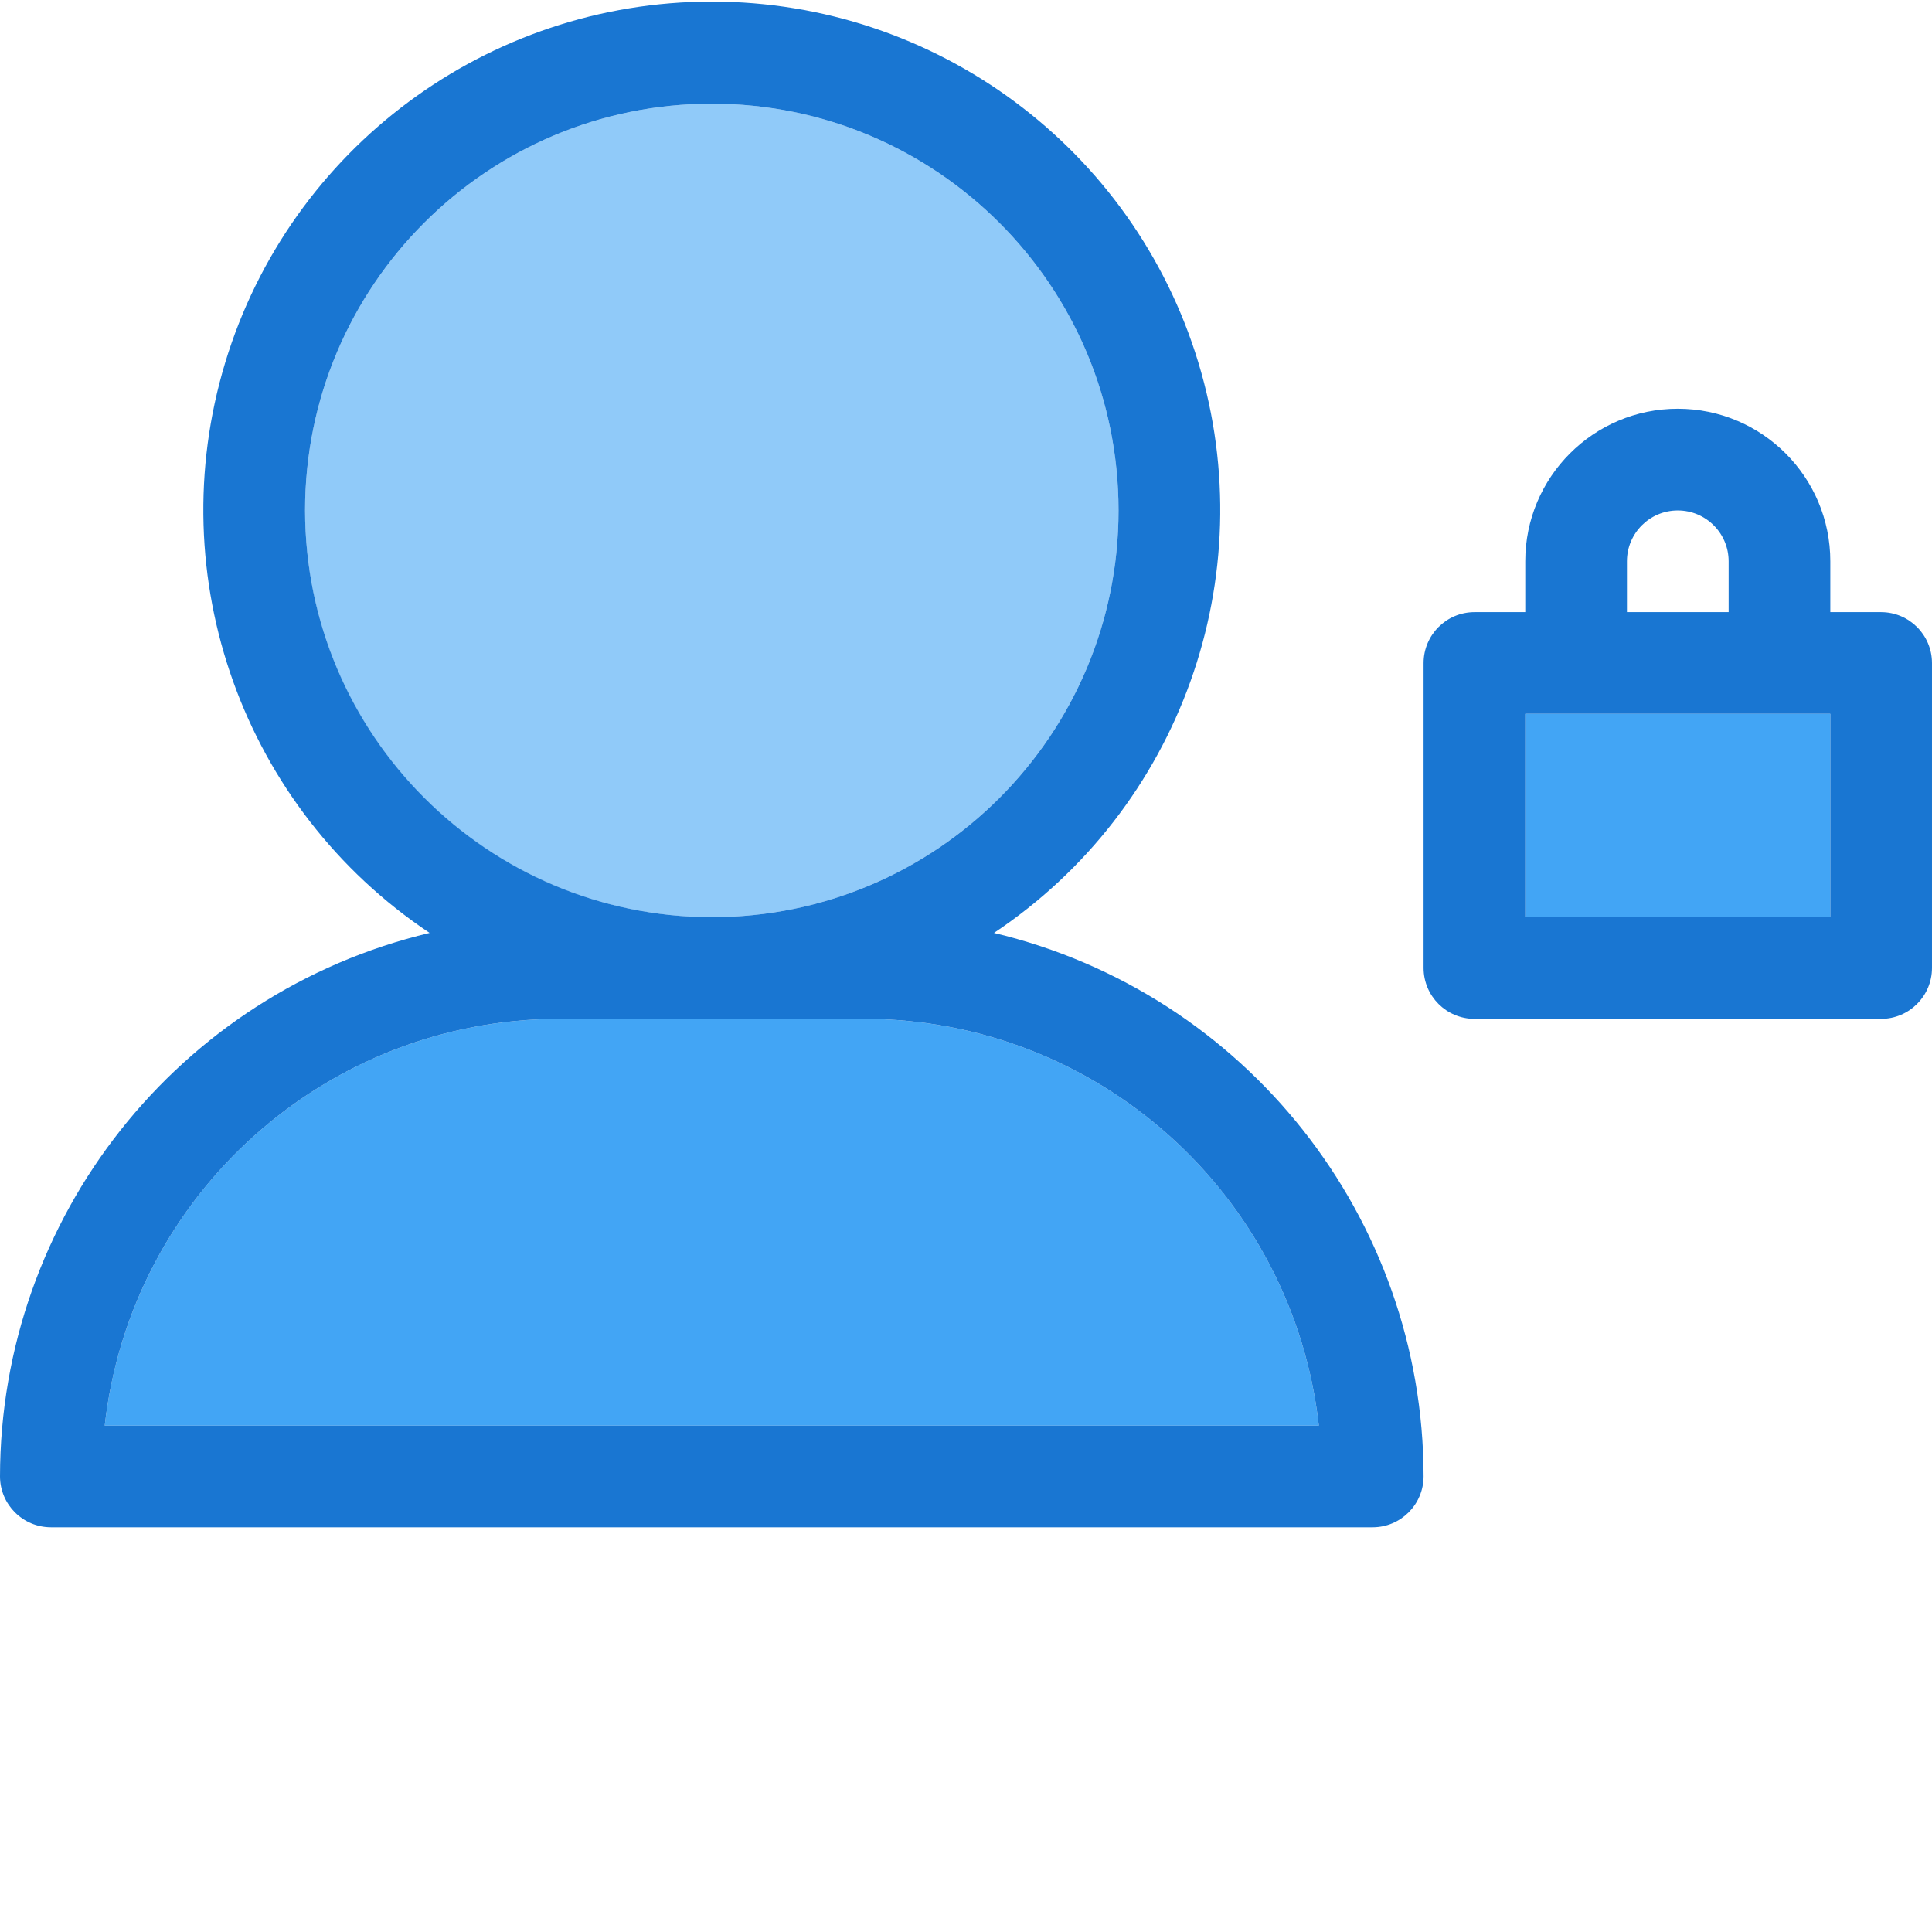
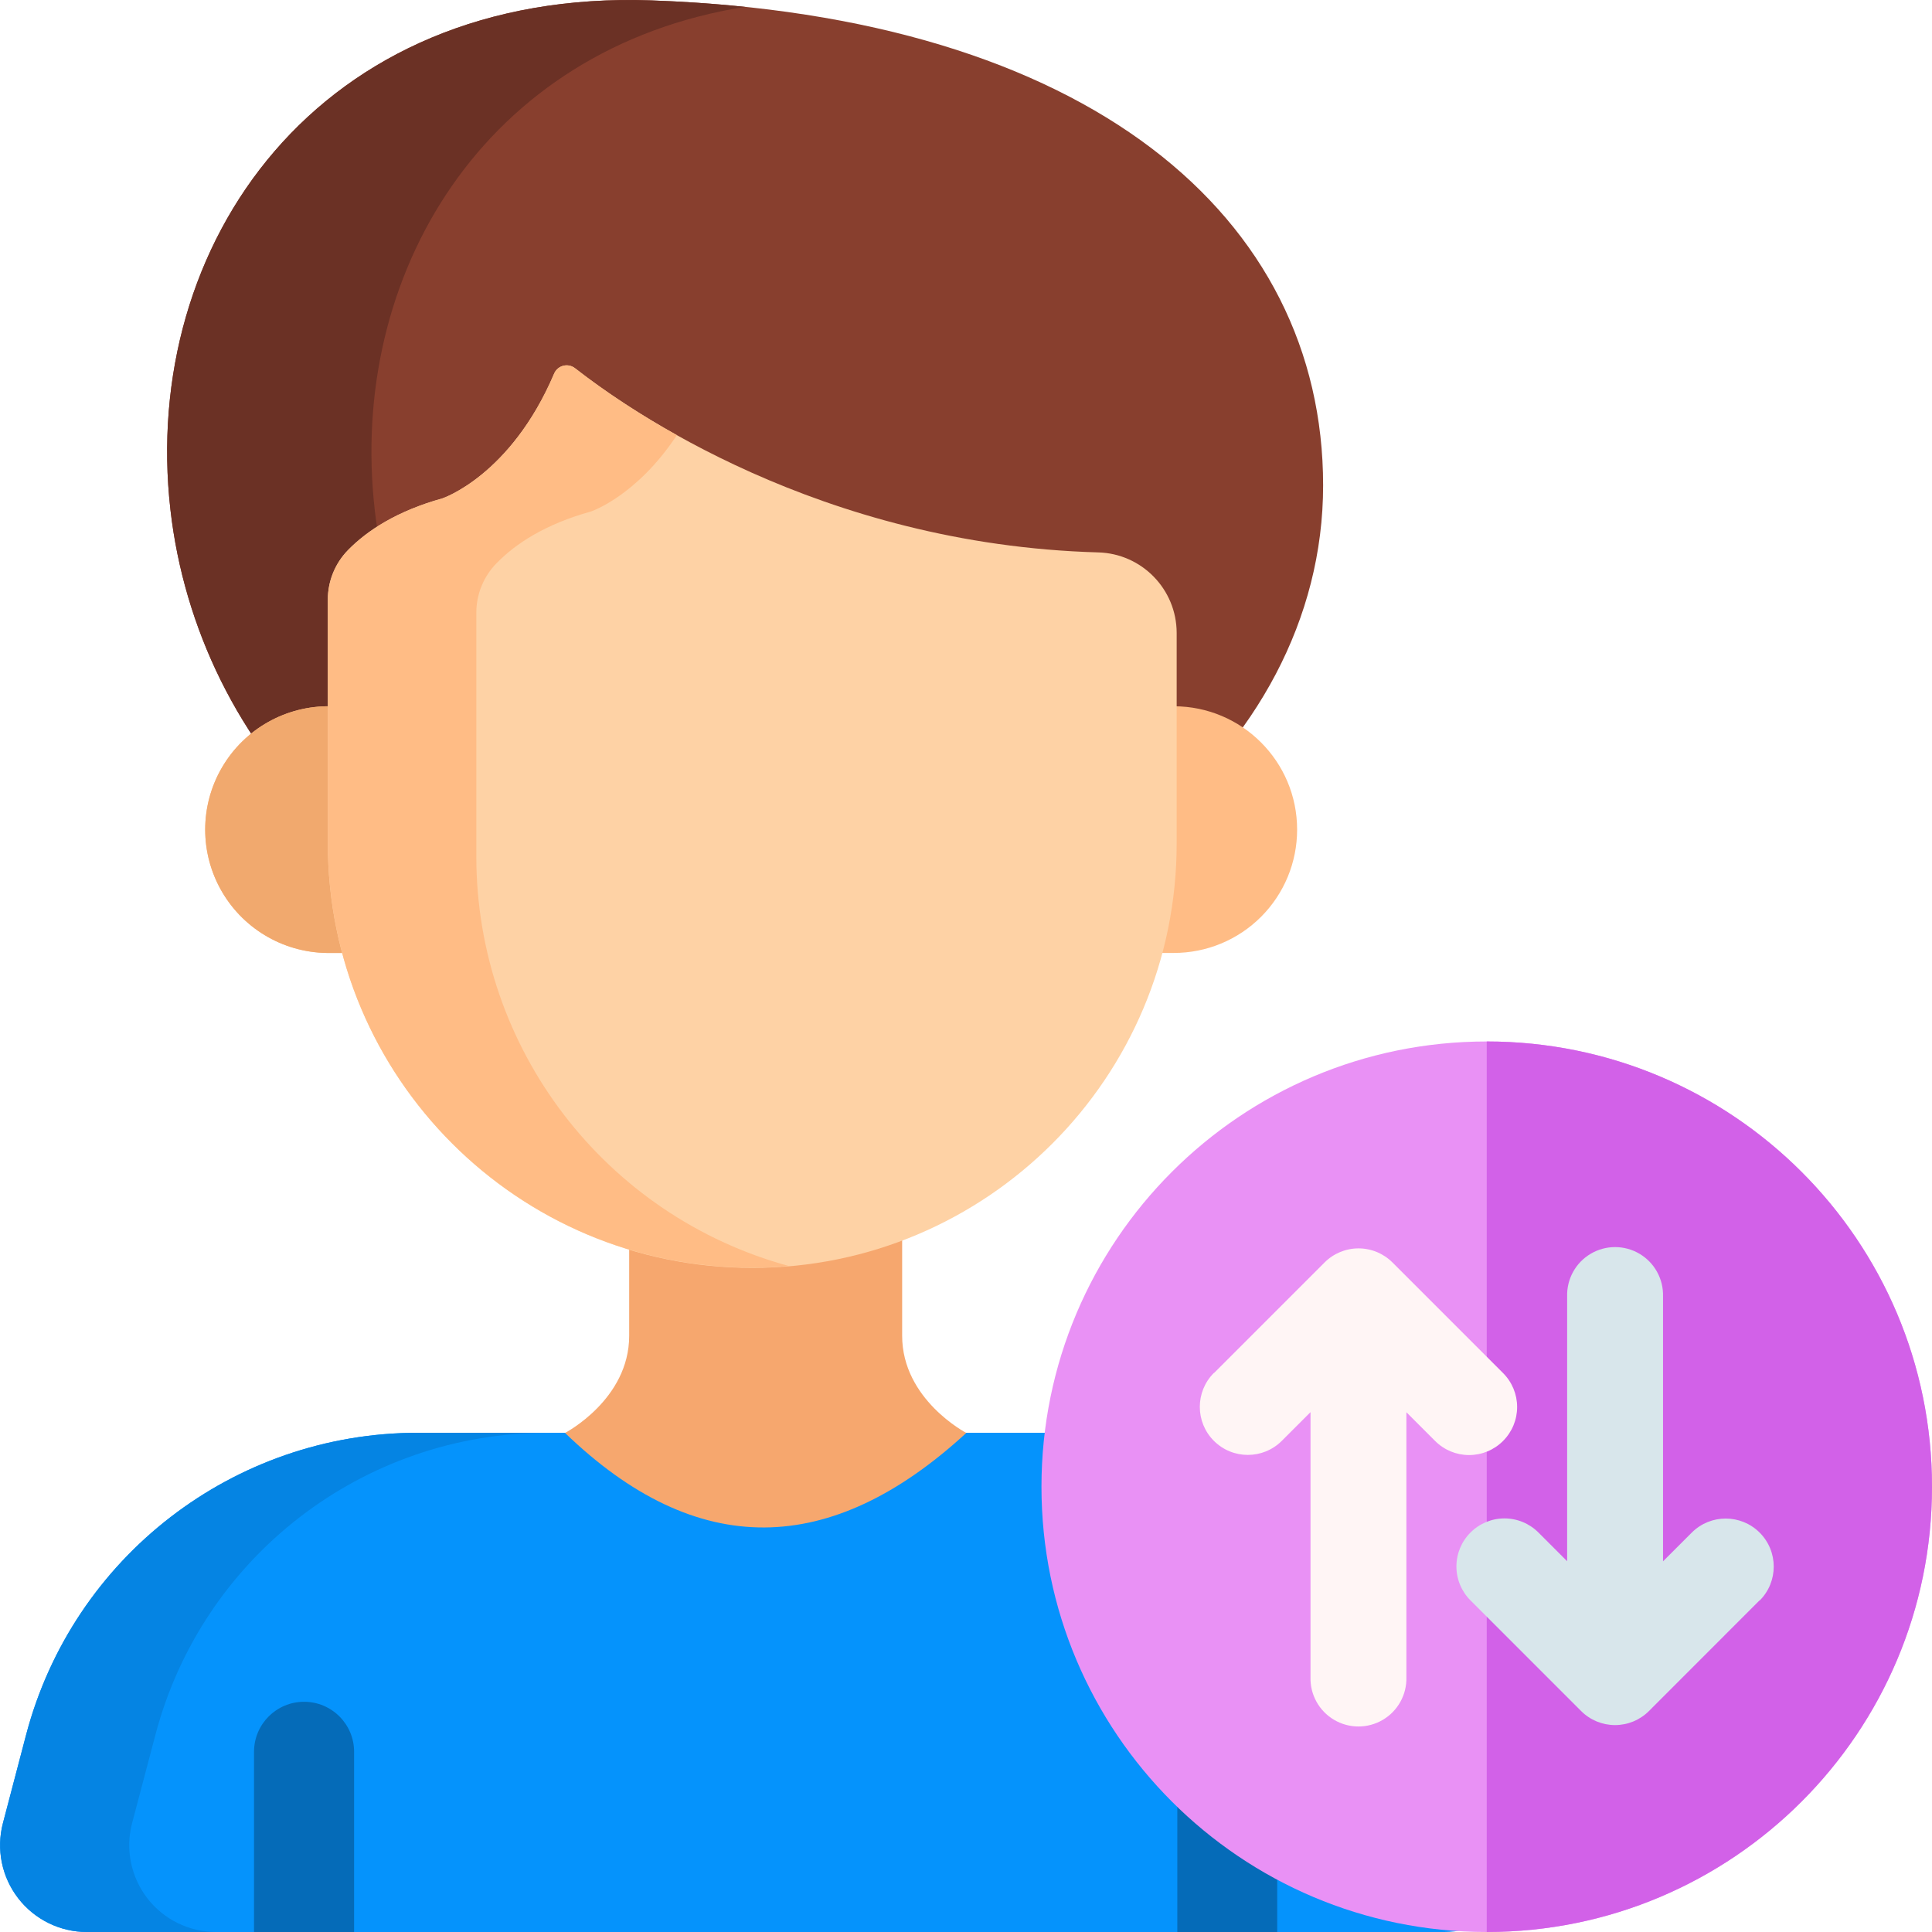
- <svg xmlns="http://www.w3.org/2000/svg" version="1.1" width="512" height="512" x="0" y="0" viewBox="0 0 405.333 405" style="enable-background:new 0 0 512 512" xml:space="preserve" class="">
+ <svg xmlns="http://www.w3.org/2000/svg" version="1.1" width="512" height="512" x="0" y="0" viewBox="0 0 512 512" style="enable-background:new 0 0 512 512" xml:space="preserve">
  <g>
-     <path fill="#90caf9" d="M234.668 106.926c0 47.125-38.207 85.332-85.336 85.332S64 154.05 64 106.926c0-47.13 38.203-85.336 85.332-85.336 47.129 0 85.336 38.207 85.336 85.336zm0 0" opacity="1" data-original="#90caf9" />
-     <path fill="#42a5f5" d="M181.332 213.59h-64c-48.86.062-89.89 36.781-95.36 85.336h254.72c-5.47-48.555-46.5-85.274-95.36-85.336zM320 149.59h64v42.668h-64zm0 0" opacity="1" data-original="#42a5f5" class="" />
-     <g fill="#1976d2">
-       <path d="M208.535 195.563c39.094-26.083 56.508-74.68 42.883-119.657C237.789 30.926 196.332.168 149.332.168c-46.996 0-88.457 30.758-102.082 75.738-13.629 44.977 3.79 93.574 42.883 119.656C37.332 208.153.059 255.313 0 309.59c.016 5.887 4.781 10.652 10.668 10.668H288c5.883-.016 10.648-4.781 10.668-10.668-.059-54.278-37.336-101.438-90.133-114.028zM64 106.925c0-47.13 38.203-85.336 85.332-85.336 47.129 0 85.336 38.207 85.336 85.336 0 47.125-38.207 85.332-85.336 85.332-47.102-.063-85.27-38.23-85.332-85.332zm-42.027 192c5.468-48.555 46.5-85.274 95.359-85.336h64c48.86.062 89.89 36.781 95.36 85.336zM394.668 128.258H384V117.59c0-17.672-14.328-32-32-32s-32 14.328-32 32v10.668h-10.668c-5.883.015-10.648 4.781-10.664 10.668v64c.016 5.883 4.781 10.648 10.664 10.664h85.336c5.883-.016 10.648-4.781 10.664-10.664v-64c-.016-5.887-4.781-10.653-10.664-10.668zm-53.336-10.668c0-5.89 4.777-10.664 10.668-10.664s10.668 4.773 10.668 10.664v10.668h-21.336zM384 192.258h-64V149.59h64zm0 0" fill="#1976d2" opacity="1" data-original="#1976d2" class="" />
+     <g data-name="Layer 2">
+       <g data-name="Layer 1">
+         <g data-name="119">
+           <path fill="#0593fc" d="M382.79 512H23A23 23 0 0 1 .77 483.18l6.13-23.37a107.4 107.4 0 0 1 103.88-80.11H295a107.4 107.4 0 0 1 103.88 80.11l6.12 23.37A23 23 0 0 1 382.79 512z" opacity="1" data-original="#0593fc" />
+           <path fill="#0584e3" d="M35 483.17A23 23 0 0 0 57.26 512H23A23 23 0 0 1 .77 483.17l6.13-23.36a107.39 107.39 0 0 1 103.88-80.11H145a107.38 107.38 0 0 0-103.83 80.11z" opacity="1" data-original="#0584e3" />
+           <path fill="#056bb8" d="M93.84 464.25V512H67.32v-47.75a13.26 13.26 0 1 1 26.52 0zM338.47 464.25V512H312v-47.75a13.26 13.26 0 0 1 26.52 0z" opacity="1" data-original="#056bb8" />
+           <path fill="#f6a76e" d="M239.08 319v35c0 16.9 17 25.74 17 25.74-35.87 33-71.32 33.81-106.34 0 0 0 17-8.84 17-25.74v-35z" opacity="1" data-original="#f6a76e" />
+           <path fill="#883f2e" d="M350.64 128.63c0 71-71.53 128.52-159.76 128.52s-138.63-60.07-145.7-122C37.12 64.65 84.42-3 172.6.1c116.14 4.13 178.04 57.55 178.04 128.53z" opacity="1" data-original="#883f2e" />
+           <path fill="#6b3125" d="M218.5 255.24a198.7 198.7 0 0 1-27.62 1.91c-88.24 0-138.63-60.07-145.71-122C37.12 64.65 84.42-3 172.6.11q12.87.45 24.85 1.71c-69.22 11-105.25 71.09-98.13 133.36 6.32 55.4 47.36 109.35 119.18 120.06z" opacity="1" data-original="#6b3125" />
+           <path fill="#ffbc85" d="M343.75 219.86a32.66 32.66 0 0 1-32.68 32.68H87.64a32.69 32.69 0 1 1 0-65.37h223.43a32.68 32.68 0 0 1 32.68 32.69z" opacity="1" data-original="#ffbc85" />
+           <path fill="#f1a96e" d="M199.35 187.17v65.37H87.64a32.69 32.69 0 1 1 0-65.37z" opacity="1" data-original="#f1a96e" />
+           <path fill="#fed2a5" d="M311.83 167.73v55.74A112.48 112.48 0 0 1 199.36 336 112.48 112.48 0 0 1 86.88 223.47V158.9a18.76 18.76 0 0 1 5.35-13.12c5.1-5.21 13-10.36 25-13.7 0 0 18.1-6 29.62-33.07a3.6 3.6 0 0 1 5.53-1.43c13.81 10.84 64.93 46.73 138.6 48.81a21.38 21.38 0 0 1 20.85 21.34z" opacity="1" data-original="#fed2a5" />
+           <path fill="#ffbc85" d="M209.17 335.51c-3.23.29-6.51.44-9.82.44A112.48 112.48 0 0 1 86.88 223.47V158.9a18.78 18.78 0 0 1 5.35-13.12c5.1-5.21 13-10.36 25-13.7 0 0 18.11-6 29.62-33.06a3.6 3.6 0 0 1 5.53-1.44 210.58 210.58 0 0 0 27 17.73c-10.7 16.23-22.79 20.25-22.79 20.25-12.06 3.34-19.91 8.48-25 13.7a18.75 18.75 0 0 0-5.36 13.12V227a112.56 112.56 0 0 0 83 108.56z" opacity="1" data-original="#ffbc85" />
+           <circle cx="394" cy="394" r="118" fill="#e991f5" opacity="1" data-original="#e991f5" />
+           <path fill="#d261e8" d="M512 394a118 118 0 0 1-118 118V276a118 118 0 0 1 118 118z" opacity="1" data-original="#d261e8" />
+           <path fill="#d8e6eb" d="M466.28 424.13 437 453.43a12.71 12.71 0 0 1-18 0l-29.3-29.3a12.71 12.71 0 0 1 0-18 12.71 12.71 0 0 1 18 0l7.61 7.61v-70.18a12.71 12.71 0 1 1 25.41 0v70.21l7.61-7.61a12.71 12.71 0 0 1 18 18z" opacity="1" data-original="#d8e6eb" />
+           <path fill="#fff5f5" d="m321.72 363.87 29.3-29.3a12.71 12.71 0 0 1 18 0l29.3 29.3a12.71 12.71 0 0 1 0 18 12.71 12.71 0 0 1-18 0l-7.61-7.61v70.21a12.71 12.71 0 1 1-25.41 0v-70.24l-7.61 7.61a12.71 12.71 0 0 1-18-18z" opacity="1" data-original="#fff5f5" />
+         </g>
+       </g>
    </g>
  </g>
</svg>
